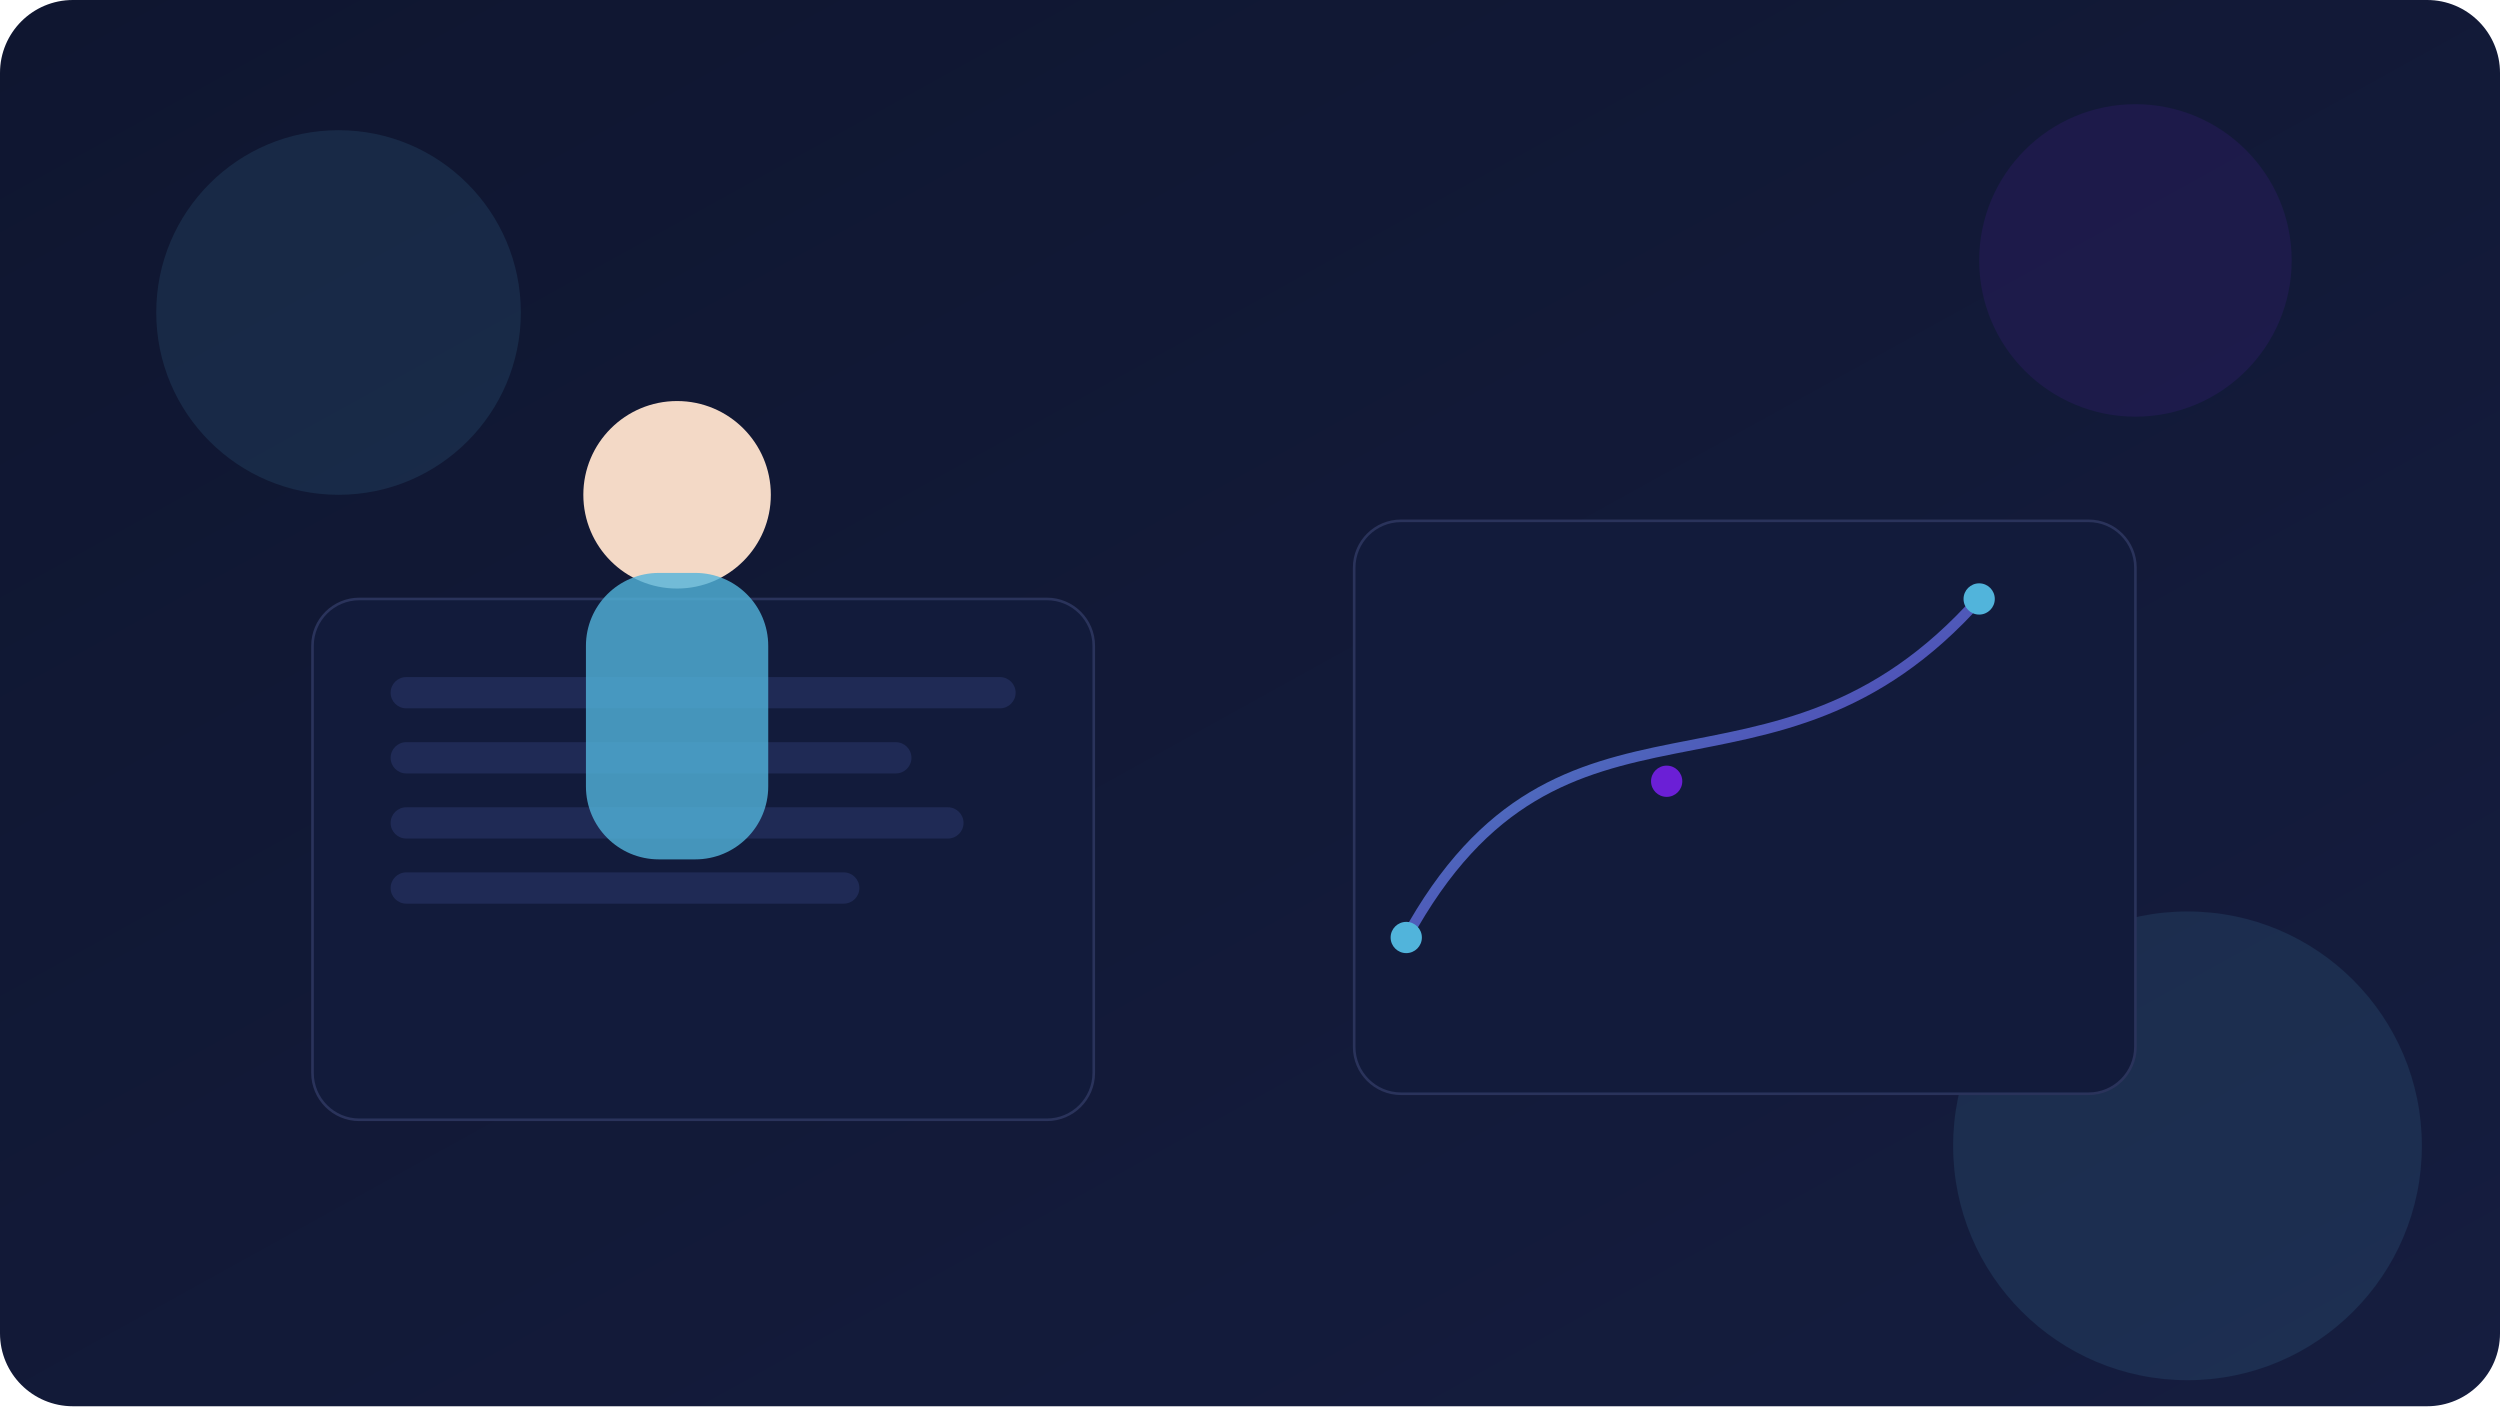
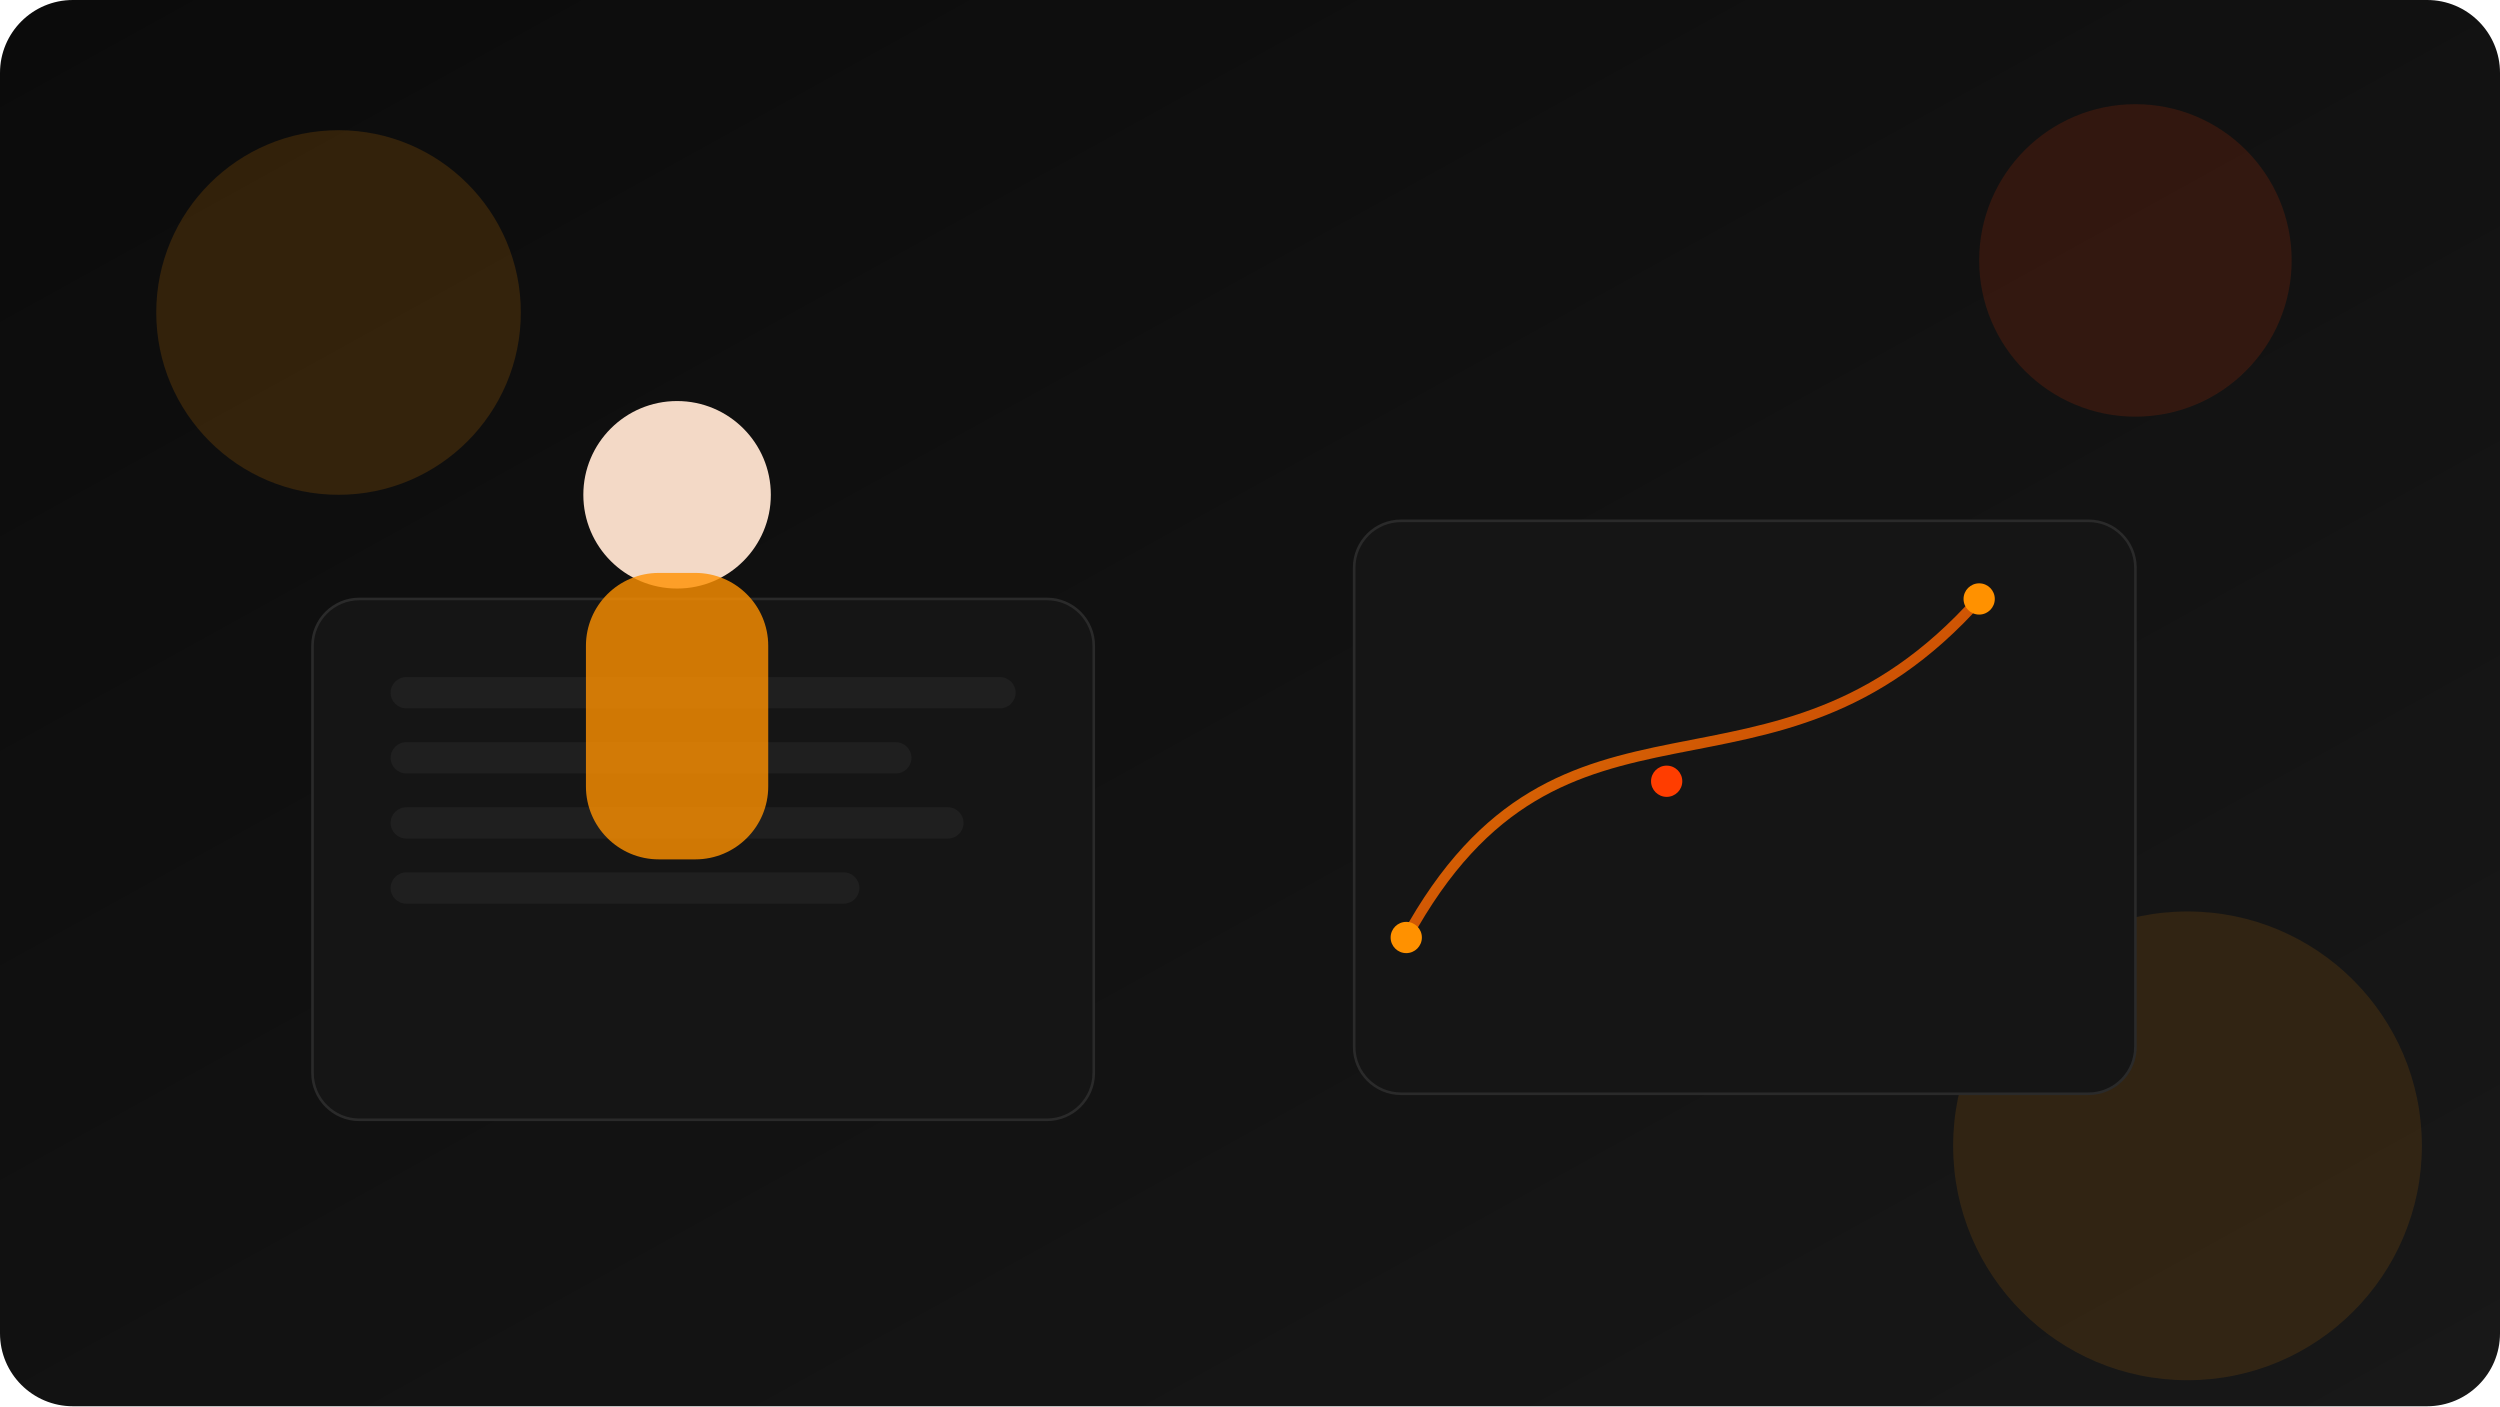
<svg xmlns="http://www.w3.org/2000/svg" width="960" height="540" viewBox="0 0 960 540" role="img" aria-label="Article illustration">
  <defs>
    <linearGradient id="bg" x1="0" y1="0" x2="1" y2="1">
-       <stop offset="0%" stop-color="#0f1630" />
-       <stop offset="100%" stop-color="#151d3f" />
+       <stop offset="0%" stop-color="#0b0b0b" />
+       <stop offset="100%" stop-color="#181818" />
    </linearGradient>
    <linearGradient id="glow" x1="0" y1="0" x2="1" y2="1">
-       <stop offset="0%" stop-color="#51b4db" stop-opacity="0.9" />
-       <stop offset="100%" stop-color="#6b1fd6" stop-opacity="0.7" />
+       <stop offset="0%" stop-color="#ff9100" stop-opacity="0.9" />
+       <stop offset="100%" stop-color="#ff3d00" stop-opacity="0.7" />
    </linearGradient>
  </defs>
  <rect width="960" height="540" rx="28" fill="url(#bg)" />
-   <circle cx="130" cy="120" r="70" fill="#51b4db" opacity="0.12" />
-   <circle cx="820" cy="100" r="60" fill="#6b1fd6" opacity="0.12" />
-   <circle cx="840" cy="440" r="90" fill="#51b4db" opacity="0.12" />
-   <rect x="120" y="230" width="300" height="200" rx="18" fill="#121b3b" stroke="#2a335b" />
-   <rect x="150" y="260" width="240" height="12" rx="6" fill="#1f2a55" />
-   <rect x="150" y="285" width="200" height="12" rx="6" fill="#1f2a55" />
-   <rect x="150" y="310" width="220" height="12" rx="6" fill="#1f2a55" />
-   <rect x="150" y="335" width="180" height="12" rx="6" fill="#1f2a55" />
-   <rect x="520" y="200" width="300" height="220" rx="18" fill="#121b3b" stroke="#2a335b" />
+   <circle cx="130" cy="120" r="70" fill="#ff9100" opacity="0.16" />
+   <circle cx="820" cy="100" r="60" fill="#ff3d00" opacity="0.14" />
+   <circle cx="840" cy="440" r="90" fill="#ff9100" opacity="0.12" />
+   <rect x="120" y="230" width="300" height="200" rx="18" fill="#151515" stroke="#2a2a2a" />
+   <rect x="150" y="260" width="240" height="12" rx="6" fill="#1f1f1f" />
+   <rect x="150" y="285" width="200" height="12" rx="6" fill="#1f1f1f" />
+   <rect x="150" y="310" width="220" height="12" rx="6" fill="#1f1f1f" />
+   <rect x="150" y="335" width="180" height="12" rx="6" fill="#1f1f1f" />
+   <rect x="520" y="200" width="300" height="220" rx="18" fill="#151515" stroke="#2a2a2a" />
  <path d="M540 360 C600 250, 680 320, 760 230" stroke="url(#glow)" stroke-width="4" fill="none" />
-   <circle cx="540" cy="360" r="6" fill="#51b4db" />
-   <circle cx="640" cy="300" r="6" fill="#6b1fd6" />
-   <circle cx="760" cy="230" r="6" fill="#51b4db" />
+   <circle cx="540" cy="360" r="6" fill="#ff9100" />
+   <circle cx="640" cy="300" r="6" fill="#ff3d00" />
+   <circle cx="760" cy="230" r="6" fill="#ff9100" />
  <circle cx="260" cy="190" r="36" fill="#f3d9c6" />
-   <rect x="225" y="220" width="70" height="110" rx="28" fill="#51b4db" opacity="0.8" />
+   <rect x="225" y="220" width="70" height="110" rx="28" fill="#ff9100" opacity="0.8" />
</svg>
